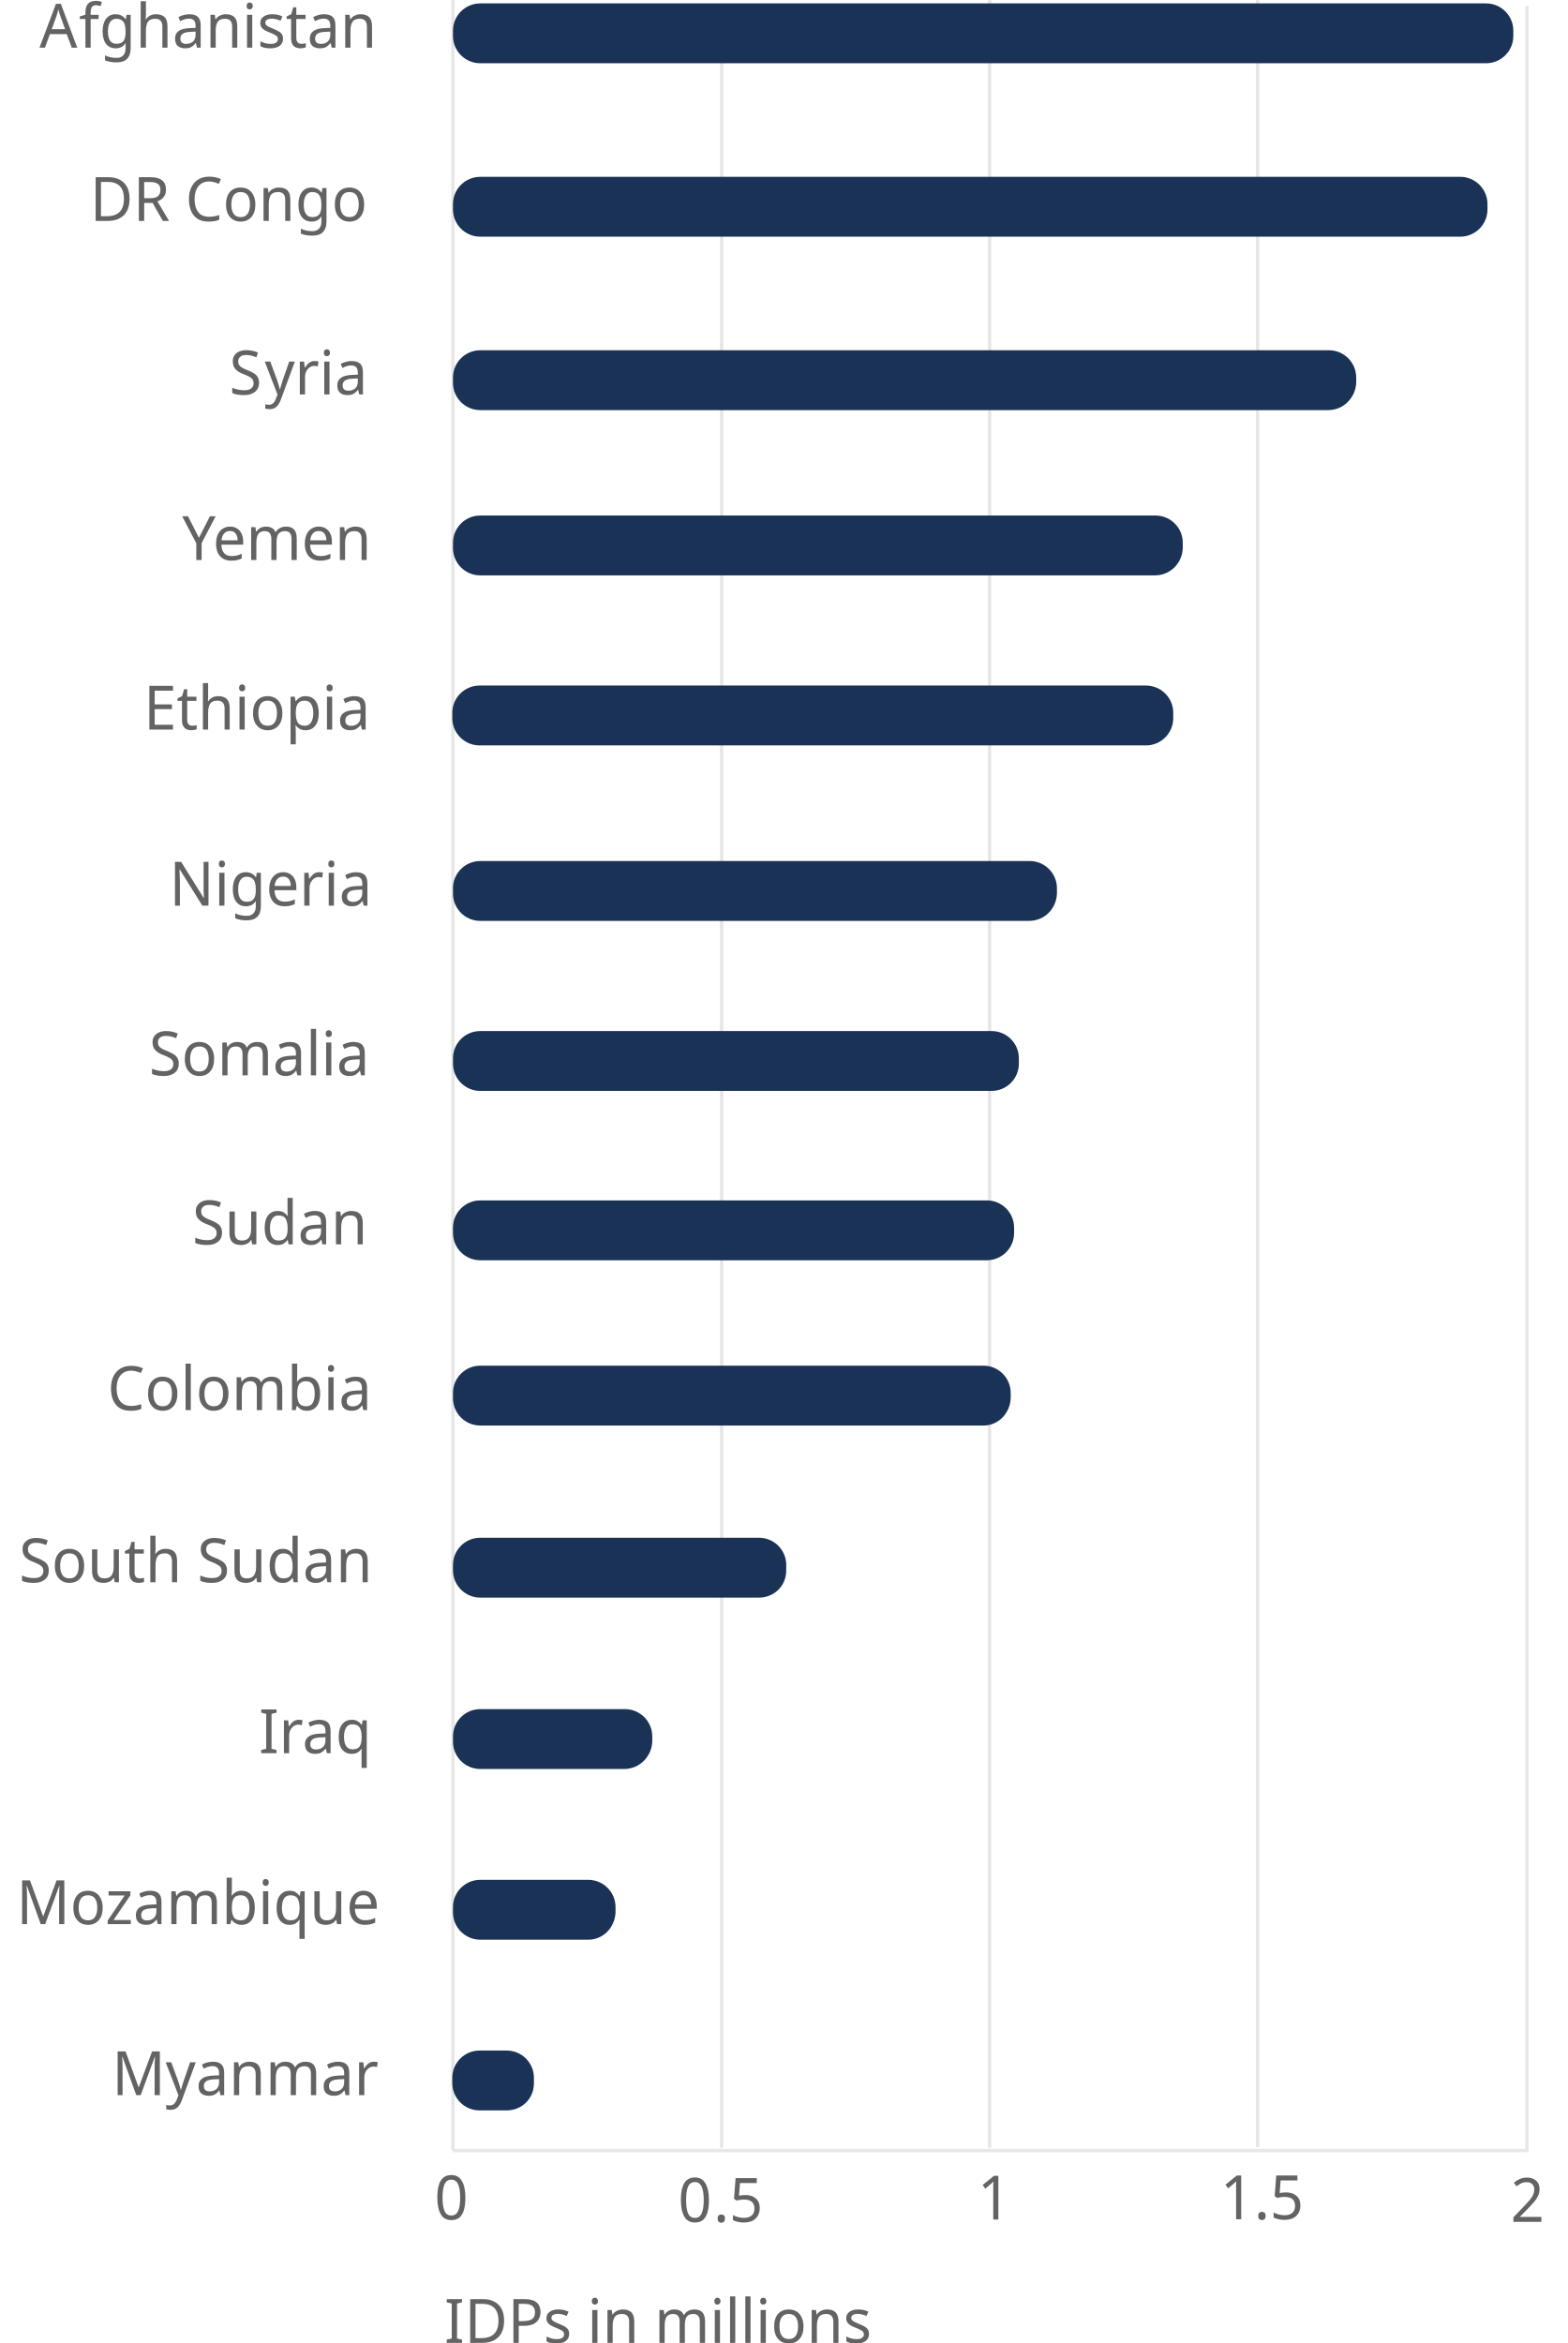
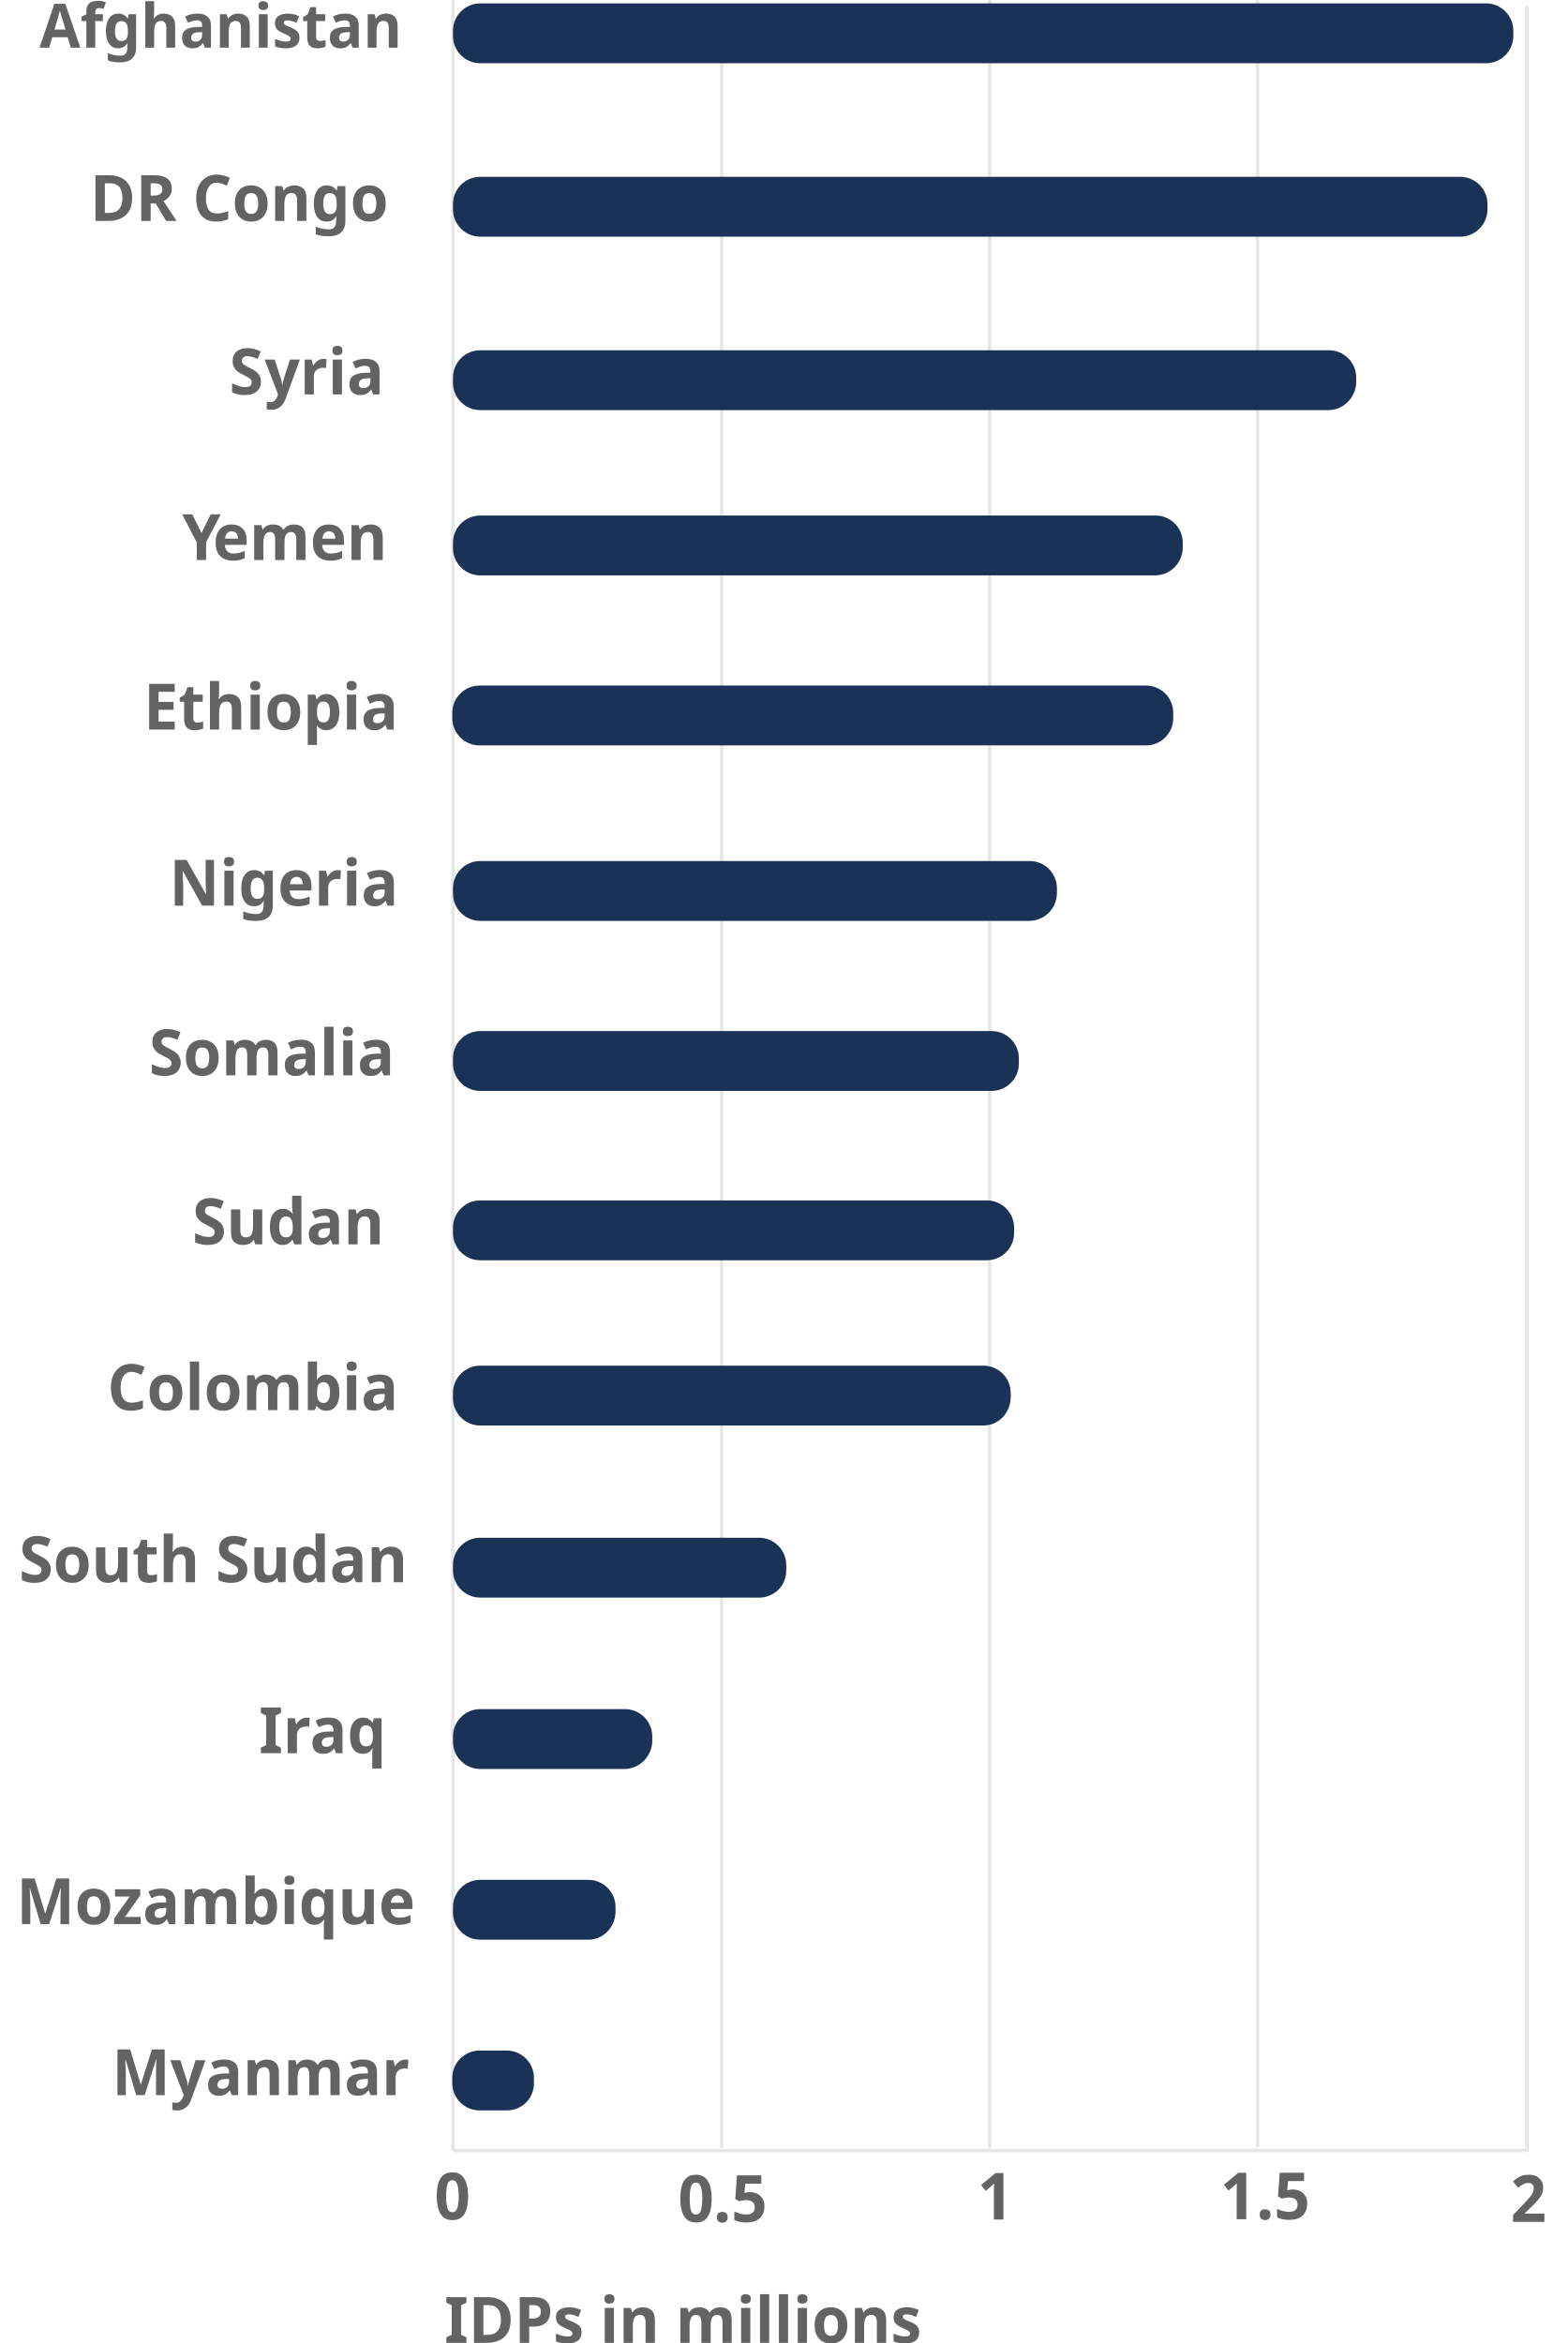
- <svg xmlns="http://www.w3.org/2000/svg" version="1.1" x="0px" y="0px" viewBox="0 0 230.5 344.5" style="enable-background:new 0 0 230.5 344.5;" xml:space="preserve">
-   <style type="text/css">
+ <svg xmlns="http://www.w3.org/2000/svg" version="1.1" x="0px" y="0px" viewBox="0 0 230.5 344.5" style="enable-background:new 0 0 230.5 344.5;" xml:space="preserve" id="svg136">
+   <defs id="defs140">
+ 	
+ 
+ 	
+ 
+ 		
+ 		
+ 	
+ 	
+ 
+ 		
+ 		
+ 	
+ 	
+ 
+ 		
+ 		
+ 	
+ 	
+ 
+ 		
+ 		
+ 	
+ 	
+ 
+ 		
+ 		
+ 	
+ 	
+ 
+ 		
+ 		
+ 	
+ 	
+ 
+ 		
+ 		
+ 	
+ 	
+ 
+ 		
+ 		
+ 	
+ 	
+ 
+ 		
+ 		
+ 	
+ 	
+ 
+ 		
+ 		
+ 	
+ 	
+ 
+ 		
+ 		
+ 	
+ 	
+ 
+ 		
+ 		
+ 	
+ 	
+ 	
+ 	
+ 	
+ 	
+ 	
+ 	
+ 	
+ 	
+ 	
+ 	
+ 	
+ </defs>
+   <style type="text/css" id="style2">
	.st0{fill:none;stroke:#E6E6E6;stroke-width:0.5;stroke-miterlimit:10;}
	.st1{fill:none;stroke:#E6E7E8;stroke-width:0.5;stroke-miterlimit:10;}
	.st2{fill:#646363;}
	.st3{font-family:'ProximaNova-Bold';}
	.st4{font-size:8.702px;}
	.st5{fill:#193256;}
	.st6{letter-spacing:-1;}
</style>
-   <g id="Layer_1">
-     <line class="st0" x1="224.5" y1="316.4" x2="224.5" y2="0.9" />
-     <line class="st0" x1="184.9" y1="315.7" x2="184.9" y2="0" />
-     <line class="st0" x1="106.1" y1="315.8" x2="106.1" y2="1.3" />
-     <line class="st0" x1="145.5" y1="315.8" x2="145.5" y2="0" />
-     <line class="st1" x1="66.6" y1="316.2" x2="224.5" y2="316.2" />
-     <text transform="matrix(1 0 0 1.0342 63.8774 326.3355)" class="st2 st3 st4">0</text>
-     <text transform="matrix(1 0 0 1.0342 143.6943 326.3453)" class="st2 st3 st4">1</text>
-     <text transform="matrix(1 0 0 1.0342 179.3994 326.3004)" class="st2 st3 st4">1.5</text>
-     <text transform="matrix(1 0 0 1.0342 222.0918 326.6871)" class="st2 st3 st4">2</text>
-     <text transform="matrix(1 0 0 1.0342 99.687 326.6871)">
-       <tspan x="0" y="0" class="st2 st3 st4">0</tspan>
-       <tspan x="5.2" y="0" class="st2 st3 st4">.5</tspan>
-     </text>
-     <text transform="matrix(1 0 0 1.0342 65.3394 344.4801)" class="st2 st3 st4">IDPs in millions</text>
-     <line class="st0" x1="66.6" y1="316.2" x2="66.6" y2="0" />
-   </g>
+   <line class="st0" x1="224.5" y1="316.4" x2="224.5" y2="0.9" id="line4" />
+   <line class="st0" x1="184.9" y1="315.7" x2="184.9" y2="0" id="line6" />
+   <line class="st0" x1="106.1" y1="315.8" x2="106.1" y2="1.3" id="line8" />
+   <line class="st0" x1="145.5" y1="315.8" x2="145.5" y2="0" id="line10" />
+   <line class="st1" x1="66.6" y1="316.2" x2="224.5" y2="316.2" id="line12" />
+   <text transform="scale(0.9833265,1.016956)" class="st2 st3 st4" id="text14" x="64.961" y="320.894" style="stroke-width:1.017;-inkscape-font-specification:'ProximaNova-Bold, Bold';font-family:ProximaNova-Bold;font-weight:bold;font-style:normal;font-stretch:normal;font-variant:normal;font-size:9.402px;font-variant-ligatures:normal;font-variant-caps:normal;font-variant-numeric:normal;font-variant-east-asian:normal">0</text>
+   <text transform="scale(0.9833265,1.016956)" class="st2 st3 st4" id="text16" x="146.131" y="320.904" style="stroke-width:1.017;-inkscape-font-specification:'ProximaNova-Bold, Bold';font-family:ProximaNova-Bold;font-weight:bold;font-style:normal;font-stretch:normal;font-variant:normal;font-size:9.402px;font-variant-ligatures:normal;font-variant-caps:normal;font-variant-numeric:normal;font-variant-east-asian:normal">1</text>
+   <text transform="scale(0.9833265,1.016956)" class="st2 st3 st4" id="text18" x="182.441" y="320.86" style="stroke-width:1.017;-inkscape-font-specification:'ProximaNova-Bold, Bold';font-family:ProximaNova-Bold;font-weight:bold;font-style:normal;font-stretch:normal;font-variant:normal;font-size:9.402px;font-variant-ligatures:normal;font-variant-caps:normal;font-variant-numeric:normal;font-variant-east-asian:normal">1.5</text>
+   <text transform="scale(0.9833265,1.016956)" class="st2 st3 st4" id="text20" x="225.858" y="321.24" style="stroke-width:1.017;-inkscape-font-specification:'ProximaNova-Bold, Bold';font-family:ProximaNova-Bold;font-weight:bold;font-style:normal;font-stretch:normal;font-variant:normal;font-size:9.402px;font-variant-ligatures:normal;font-variant-caps:normal;font-variant-numeric:normal;font-variant-east-asian:normal">2</text>
+   <text transform="scale(0.9833265,1.016956)" id="text26" x="101.377" y="321.24" style="font-size:9.402px;stroke-width:1.017;-inkscape-font-specification:'ProximaNova-Bold, Bold';font-family:ProximaNova-Bold;font-weight:bold;font-style:normal;font-stretch:normal;font-variant:normal;font-variant-ligatures:normal;font-variant-caps:normal;font-variant-numeric:normal;font-variant-east-asian:normal">
+     <tspan x="101.377" y="321.24" class="st2 st3 st4" id="tspan22" style="stroke-width:1.017;-inkscape-font-specification:'ProximaNova-Bold, Bold';font-family:ProximaNova-Bold;font-weight:bold;font-style:normal;font-stretch:normal;font-variant:normal;font-size:9.402px;font-variant-ligatures:normal;font-variant-caps:normal;font-variant-numeric:normal;font-variant-east-asian:normal">0</tspan>
+     <tspan x="106.665" y="321.24" class="st2 st3 st4" id="tspan24" style="stroke-width:1.017;-inkscape-font-specification:'ProximaNova-Bold, Bold';font-family:ProximaNova-Bold;font-weight:bold;font-style:normal;font-stretch:normal;font-variant:normal;font-size:9.402px;font-variant-ligatures:normal;font-variant-caps:normal;font-variant-numeric:normal;font-variant-east-asian:normal">.5</tspan>
+   </text>
+   <text transform="scale(0.9833265,1.016956)" class="st2 st3 st4" id="text28" style="font-style:normal;font-variant:normal;font-weight:bold;font-stretch:normal;font-size:9.252px;font-family:ProximaNova-Bold;-inkscape-font-specification:'ProximaNova-Bold, Bold';font-variant-ligatures:normal;font-variant-caps:normal;font-variant-numeric:normal;font-variant-east-asian:normal;stroke-width:1.017" x="66.447" y="338.736">IDPs in millions</text>
+   <line class="st0" x1="66.6" y1="316.2" x2="66.6" y2="0" id="line30" />
  <g id="myanmar">
-     <g>
-       <path class="st5" d="M74.5,310.3h-4c-2.2,0-4-1.8-4-4v-0.8c0-2.2,1.8-4,4-4h4c2.2,0,4,1.8,4,4v0.8    C78.5,308.6,76.7,310.3,74.5,310.3" />
-       <text transform="matrix(1 0 0 1.0342 16.4551 308.0533)" class="st2 st3 st4">Myanmar</text>
-     </g>
+     <path class="st5" d="m 74.5,310.3 h -4 c -2.2,0 -4,-1.8 -4,-4 v -0.8 c 0,-2.2 1.8,-4 4,-4 h 4 c 2.2,0 4,1.8 4,4 v 0.8 c 0,2.3 -1.8,4 -4,4" id="path33" />
+     <text transform="scale(0.9833265,1.016956)" class="st2 st3 st4" id="text35" x="16.734" y="302.917" style="stroke-width:1.017;-inkscape-font-specification:'ProximaNova-Bold, Bold';font-family:ProximaNova-Bold;font-weight:bold;font-style:normal;font-stretch:normal;font-variant:normal;font-size:9.252px;font-variant-ligatures:normal;font-variant-caps:normal;font-variant-numeric:normal;font-variant-east-asian:normal">Myanmar</text>
  </g>
  <g id="mozambique">
-     <g>
-       <path class="st5" d="M86.5,285.2H70.6c-2.2,0-4-1.8-4-4v-0.8c0-2.2,1.8-4,4-4h15.9c2.2,0,4,1.8,4,4v0.8    C90.4,283.4,88.7,285.2,86.5,285.2" />
-       <text transform="matrix(1 0 0 1.0342 2.4097 282.9166)" class="st2 st3 st4">Mozambique</text>
-     </g>
+     <path class="st5" d="M 86.5,285.2 H 70.6 c -2.2,0 -4,-1.8 -4,-4 v -0.8 c 0,-2.2 1.8,-4 4,-4 h 15.9 c 2.2,0 4,1.8 4,4 v 0.8 c -0.1,2.2 -1.8,4 -4,4" id="path40" />
+     <text transform="scale(0.9833265,1.016956)" class="st2 st3 st4" id="text42" x="2.451" y="278.199" style="stroke-width:1.017;-inkscape-font-specification:'ProximaNova-Bold, Bold';font-family:ProximaNova-Bold;font-weight:bold;font-style:normal;font-stretch:normal;font-variant:normal;font-size:9.252px;font-variant-ligatures:normal;font-variant-caps:normal;font-variant-numeric:normal;font-variant-east-asian:normal">Mozambique</text>
  </g>
  <g id="iraq">
-     <g>
-       <path class="st5" d="M91.8,260.1H70.6c-2.2,0-4-1.8-4-4v-0.8c0-2.2,1.8-4,4-4h21.3c2.2,0,4,1.8,4,4v0.8    C95.8,258.3,94,260.1,91.8,260.1" />
-       <text transform="matrix(1 0 0 1.0342 38.063 257.7789)" class="st2 st3 st4">Iraq</text>
-     </g>
+     <path class="st5" d="M 91.8,260.1 H 70.6 c -2.2,0 -4,-1.8 -4,-4 v -0.8 c 0,-2.2 1.8,-4 4,-4 h 21.3 c 2.2,0 4,1.8 4,4 v 0.8 c -0.1,2.2 -1.9,4 -4.1,4" id="path47" />
+     <text transform="scale(0.9833265,1.016956)" class="st2 st3 st4" id="text49" x="38.708" y="253.481" style="stroke-width:1.017;-inkscape-font-specification:'ProximaNova-Bold, Bold';font-family:ProximaNova-Bold;font-weight:bold;font-style:normal;font-stretch:normal;font-variant:normal;font-size:9.252px;font-variant-ligatures:normal;font-variant-caps:normal;font-variant-numeric:normal;font-variant-east-asian:normal">Iraq</text>
  </g>
  <g id="colombia">
-     <g>
-       <path class="st5" d="M144.6,209.6h-74c-2.2,0-4-1.8-4-4v-0.8c0-2.2,1.8-4,4-4h74c2.2,0,4,1.8,4,4v0.8    C148.5,207.8,146.8,209.6,144.6,209.6" />
-       <text transform="matrix(1 0 0 1.0342 15.7852 207.3346)" class="st2 st3 st4">Colombia</text>
-     </g>
+     <path class="st5" d="m 144.6,209.6 h -74 c -2.2,0 -4,-1.8 -4,-4 v -0.8 c 0,-2.2 1.8,-4 4,-4 h 74 c 2.2,0 4,1.8 4,4 v 0.8 c -0.1,2.2 -1.8,4 -4,4" id="path54" />
+     <text transform="scale(0.9833265,1.016956)" class="st2 st3 st4" id="text56" x="16.053" y="203.878" style="stroke-width:1.017;-inkscape-font-specification:'ProximaNova-Bold, Bold';font-family:ProximaNova-Bold;font-weight:bold;font-style:normal;font-stretch:normal;font-variant:normal;font-size:9.252px;font-variant-ligatures:normal;font-variant-caps:normal;font-variant-numeric:normal;font-variant-east-asian:normal">Colombia</text>
  </g>
  <g id="southsudan">
-     <g>
-       <path class="st5" d="M111.6,234.9h-41c-2.2,0-4-1.8-4-4v-0.8c0-2.2,1.8-4,4-4h41c2.2,0,4,1.8,4,4v0.8    C115.6,233.2,113.8,234.9,111.6,234.9" />
-       <text transform="matrix(1 0 0 1.0342 2.8013 232.6422)" class="st2 st3 st4">South Sudan</text>
-     </g>
+     <path class="st5" d="m 111.6,234.9 h -41 c -2.2,0 -4,-1.8 -4,-4 v -0.8 c 0,-2.2 1.8,-4 4,-4 h 41 c 2.2,0 4,1.8 4,4 v 0.8 c 0,2.3 -1.8,4 -4,4" id="path61" />
+     <text transform="scale(0.9833265,1.016956)" class="st2 st3 st4" id="text63" x="2.849" y="228.763" style="stroke-width:1.017;-inkscape-font-specification:'ProximaNova-Bold, Bold';font-family:ProximaNova-Bold;font-weight:bold;font-style:normal;font-stretch:normal;font-variant:normal;font-size:9.252px;font-variant-ligatures:normal;font-variant-caps:normal;font-variant-numeric:normal;font-variant-east-asian:normal">South Sudan</text>
  </g>
  <g id="sudan">
-     <g>
-       <path class="st5" d="M145.1,185.3H70.6c-2.2,0-4-1.8-4-4v-0.8c0-2.2,1.8-4,4-4h74.5c2.2,0,4,1.8,4,4v0.8    C149.1,183.5,147.3,185.3,145.1,185.3" />
-       <text transform="matrix(1 0 0 1.0342 28.2729 182.9625)" class="st2 st3 st4">Sudan</text>
+     <g id="g548">
+       <g id="g543">
+         <path class="st5" d="M 145.1,185.3 H 70.6 c -2.2,0 -4,-1.8 -4,-4 v -0.8 c 0,-2.2 1.8,-4 4,-4 h 74.5 c 2.2,0 4,1.8 4,4 v 0.8 c 0,2.2 -1.8,4 -4,4" id="path68" />
+         <text transform="scale(0.9833265,1.016956)" class="st2 st3 st4" id="text70" x="28.752" y="179.912" style="stroke-width:1.017;-inkscape-font-specification:'ProximaNova-Bold, Bold';font-family:ProximaNova-Bold;font-weight:bold;font-style:normal;font-stretch:normal;font-variant:normal;font-size:9.252px;font-variant-ligatures:normal;font-variant-caps:normal;font-variant-numeric:normal;font-variant-east-asian:normal">Sudan</text>
+       </g>
    </g>
  </g>
  <g id="somalia">
-     <g>
-       <path class="st5" d="M145.8,160.4H70.6c-2.2,0-4-1.8-4-4v-0.8c0-2.2,1.8-4,4-4h75.2c2.2,0,4,1.8,4,4v0.8    C149.8,158.6,148,160.4,145.8,160.4" />
-       <text transform="matrix(1 0 0 1.0342 21.9116 158.1134)" class="st2 st3 st4">Somalia</text>
-     </g>
+     <path class="st5" d="M 145.8,160.4 H 70.6 c -2.2,0 -4,-1.8 -4,-4 v -0.8 c 0,-2.2 1.8,-4 4,-4 h 75.2 c 2.2,0 4,1.8 4,4 v 0.8 c 0,2.2 -1.8,4 -4,4" id="path75" />
+     <text transform="scale(0.9833265,1.016956)" class="st2 st3 st4" id="text77" x="22.283" y="155.477" style="stroke-width:1.017;-inkscape-font-specification:'ProximaNova-Bold, Bold';font-family:ProximaNova-Bold;font-weight:bold;font-style:normal;font-stretch:normal;font-variant:normal;font-size:9.252px;font-variant-ligatures:normal;font-variant-caps:normal;font-variant-numeric:normal;font-variant-east-asian:normal">Somalia</text>
  </g>
  <g id="ethiopia">
-     <g>
-       <path class="st5" d="M168.5,109.6h-98c-2.2,0-4-1.8-4-4v-0.8c0-2.2,1.8-4,4-4h98c2.2,0,4,1.8,4,4v0.8    C172.5,107.8,170.7,109.6,168.5,109.6" />
-       <text transform="matrix(1 0 0 1.0342 21.1196 107.2726)" class="st2 st3 st4">Ethiopia</text>
-     </g>
+     <path class="st5" d="m 168.5,109.6 h -98 c -2.2,0 -4,-1.8 -4,-4 v -0.8 c 0,-2.2 1.8,-4 4,-4 h 98 c 2.2,0 4,1.8 4,4 v 0.8 c 0,2.2 -1.8,4 -4,4" id="path82" />
+     <text transform="scale(0.9833265,1.016956)" class="st2 st3 st4" id="text84" x="21.478" y="105.484" style="stroke-width:1.017;-inkscape-font-specification:'ProximaNova-Bold, Bold';font-family:ProximaNova-Bold;font-weight:bold;font-style:normal;font-stretch:normal;font-variant:normal;font-size:9.252px;font-variant-ligatures:normal;font-variant-caps:normal;font-variant-numeric:normal;font-variant-east-asian:normal">Ethiopia</text>
  </g>
  <g id="nigeria">
-     <g>
-       <path class="st5" d="M151.3,135.4H70.6c-2.2,0-4-1.8-4-4v-0.8c0-2.2,1.8-4,4-4h80.8c2.2,0,4,1.8,4,4v0.8    C155.3,133.7,153.5,135.4,151.3,135.4" />
-       <text transform="matrix(1 0 0 1.0342 24.8877 133.1563)" class="st2 st3 st4">Nigeria</text>
+     <g id="g528">
+       <g id="g522">
+         <g id="g517">
+           <path class="st5" d="M 151.3,135.4 H 70.6 c -2.2,0 -4,-1.8 -4,-4 v -0.8 c 0,-2.2 1.8,-4 4,-4 h 80.8 c 2.2,0 4,1.8 4,4 v 0.8 c -0.1,2.3 -1.9,4 -4.1,4" id="path89" />
+           <text transform="scale(0.9833265,1.016956)" class="st2 st3 st4" id="text91" x="25.31" y="130.936" style="stroke-width:1.017;-inkscape-font-specification:'ProximaNova-Bold, Bold';font-family:ProximaNova-Bold;font-weight:bold;font-style:normal;font-stretch:normal;font-variant:normal;font-size:9.252px;font-variant-ligatures:normal;font-variant-caps:normal;font-variant-numeric:normal;font-variant-east-asian:normal">Nigeria</text>
+         </g>
+       </g>
    </g>
  </g>
  <g id="drcongo">
-     <g>
-       <text transform="matrix(1 0 0 1.0342 13.2217 32.4859)" class="st2 st3 st4">DR Congo</text>
-       <path class="st5" d="M214.7,34.8H70.6c-2.2,0-4-1.8-4-4V30c0-2.2,1.8-4,4-4h144.1c2.2,0,4,1.8,4,4v0.8    C218.7,33,216.9,34.8,214.7,34.8" />
-     </g>
+     <text transform="scale(0.9833265,1.016956)" class="st2 st3 st4" id="text96" x="13.446" y="31.944" style="stroke-width:1.017;-inkscape-font-specification:'ProximaNova-Bold, Bold';font-family:ProximaNova-Bold;font-weight:bold;font-style:normal;font-stretch:normal;font-variant:normal;font-size:9.252px;font-variant-ligatures:normal;font-variant-caps:normal;font-variant-numeric:normal;font-variant-east-asian:normal">DR Congo</text>
+     <path class="st5" d="M 214.7,34.8 H 70.6 c -2.2,0 -4,-1.8 -4,-4 V 30 c 0,-2.2 1.8,-4 4,-4 h 144.1 c 2.2,0 4,1.8 4,4 v 0.8 c 0,2.2 -1.8,4 -4,4" id="path98" />
  </g>
  <g id="syria">
-     <g>
-       <text transform="matrix(1 0 0 1.0342 33.7114 57.9977)">
-         <tspan x="0" y="0" class="st2 st3 st4">S</tspan>
-         <tspan x="5.2" y="0" class="st2 st3 st4">yria</tspan>
-       </text>
-       <path class="st5" d="M195.3,60.3H70.6c-2.2,0-4-1.8-4-4v-0.8c0-2.2,1.8-4,4-4h124.8c2.2,0,4,1.8,4,4v0.8    C199.3,58.5,197.5,60.3,195.3,60.3" />
-     </g>
+     <text transform="scale(0.9833265,1.016956)" id="text107" x="34.283" y="57.031" style="font-size:9.252px;stroke-width:1.017;-inkscape-font-specification:'ProximaNova-Bold, Bold';font-family:ProximaNova-Bold;font-weight:bold;font-style:normal;font-stretch:normal;font-variant:normal;font-variant-ligatures:normal;font-variant-caps:normal;font-variant-numeric:normal;font-variant-east-asian:normal">
+       <tspan x="34.283" y="57.031" class="st2 st3 st4" id="tspan103" style="stroke-width:1.017;-inkscape-font-specification:'ProximaNova-Bold, Bold';font-family:ProximaNova-Bold;font-weight:bold;font-style:normal;font-stretch:normal;font-variant:normal;font-size:9.252px;font-variant-ligatures:normal;font-variant-caps:normal;font-variant-numeric:normal;font-variant-east-asian:normal">S</tspan>
+       <tspan x="39.571" y="57.031" class="st2 st3 st4" id="tspan105" style="stroke-width:1.017;-inkscape-font-specification:'ProximaNova-Bold, Bold';font-family:ProximaNova-Bold;font-weight:bold;font-style:normal;font-stretch:normal;font-variant:normal;font-size:9.252px;font-variant-ligatures:normal;font-variant-caps:normal;font-variant-numeric:normal;font-variant-east-asian:normal">yria</tspan>
+     </text>
+     <path class="st5" d="M 195.3,60.3 H 70.6 c -2.2,0 -4,-1.8 -4,-4 v -0.8 c 0,-2.2 1.8,-4 4,-4 h 124.8 c 2.2,0 4,1.8 4,4 v 0.8 c -0.1,2.2 -1.9,4 -4.1,4" id="path109" />
  </g>
  <g id="yemen">
-     <g>
-       <path class="st5" d="M169.8,84.6H70.6c-2.2,0-4-1.8-4-4v-0.8c0-2.2,1.8-4,4-4h99.3c2.2,0,4,1.8,4,4v0.8    C173.8,82.9,172,84.6,169.8,84.6" />
-       <text transform="matrix(1 0 0 1.0342 26.7847 82.3424)">
-         <tspan x="0" y="0" class="st2 st3 st4 st6">Y</tspan>
-         <tspan x="4.5" y="0" class="st2 st3 st4">emen</tspan>
-       </text>
-     </g>
+     <path class="st5" d="M 169.8,84.6 H 70.6 c -2.2,0 -4,-1.8 -4,-4 v -0.8 c 0,-2.2 1.8,-4 4,-4 h 99.3 c 2.2,0 4,1.8 4,4 v 0.8 c -0.1,2.3 -1.9,4 -4.1,4" id="path114" />
+     <text transform="scale(0.9833265,1.016956)" id="text120" x="27.239" y="80.969" style="font-size:9.252px;stroke-width:1.017;-inkscape-font-specification:'ProximaNova-Bold, Bold';font-family:ProximaNova-Bold;font-weight:bold;font-style:normal;font-stretch:normal;font-variant:normal;font-variant-ligatures:normal;font-variant-caps:normal;font-variant-numeric:normal;font-variant-east-asian:normal">
+       <tspan x="27.239" y="80.969" class="st2 st3 st4 st6" id="tspan116" style="stroke-width:1.017;-inkscape-font-specification:'ProximaNova-Bold, Bold';font-family:ProximaNova-Bold;font-weight:bold;font-style:normal;font-stretch:normal;font-variant:normal;font-size:9.252px;font-variant-ligatures:normal;font-variant-caps:normal;font-variant-numeric:normal;font-variant-east-asian:normal">Y</tspan>
+       <tspan x="31.815" y="80.969" class="st2 st3 st4" id="tspan118" style="stroke-width:1.017;-inkscape-font-specification:'ProximaNova-Bold, Bold';font-family:ProximaNova-Bold;font-weight:bold;font-style:normal;font-stretch:normal;font-variant:normal;font-size:9.252px;font-variant-ligatures:normal;font-variant-caps:normal;font-variant-numeric:normal;font-variant-east-asian:normal">emen</tspan>
+     </text>
  </g>
  <g id="afghanistan">
-     <g>
-       <text transform="matrix(1 0 0 1.0342 5.8076 7.0069)">
-         <tspan x="0" y="0" class="st2 st3 st4">A</tspan>
-         <tspan x="5.8" y="0" class="st2 st3 st4">fghanistan</tspan>
+     <g id="g133">
+       <text transform="matrix(1,0,0,1.0342,5.8076,7.0069)" id="text129">
+         <tspan x="0" y="0" class="st2 st3 st4" id="tspan125" style="font-style:normal;font-variant:normal;font-weight:bold;font-stretch:normal;font-size:8.702px;font-family:ProximaNova-Bold;-inkscape-font-specification:'ProximaNova-Bold, Bold';font-variant-ligatures:normal;font-variant-caps:normal;font-variant-numeric:normal;font-variant-east-asian:normal">Afghanistan</tspan>
      </text>
-       <path class="st5" d="M218.5,9.3H70.6c-2.2,0-4-1.8-4-4V4.5c0-2.2,1.8-4,4-4h147.9c2.2,0,4,1.8,4,4v0.8    C222.5,7.5,220.7,9.3,218.5,9.3" />
+       <path class="st5" d="M 218.5,9.3 H 70.6 c -2.2,0 -4,-1.8 -4,-4 V 4.5 c 0,-2.2 1.8,-4 4,-4 h 147.9 c 2.2,0 4,1.8 4,4 v 0.8 c 0,2.2 -1.8,4 -4,4" id="path131" />
    </g>
  </g>
</svg>
